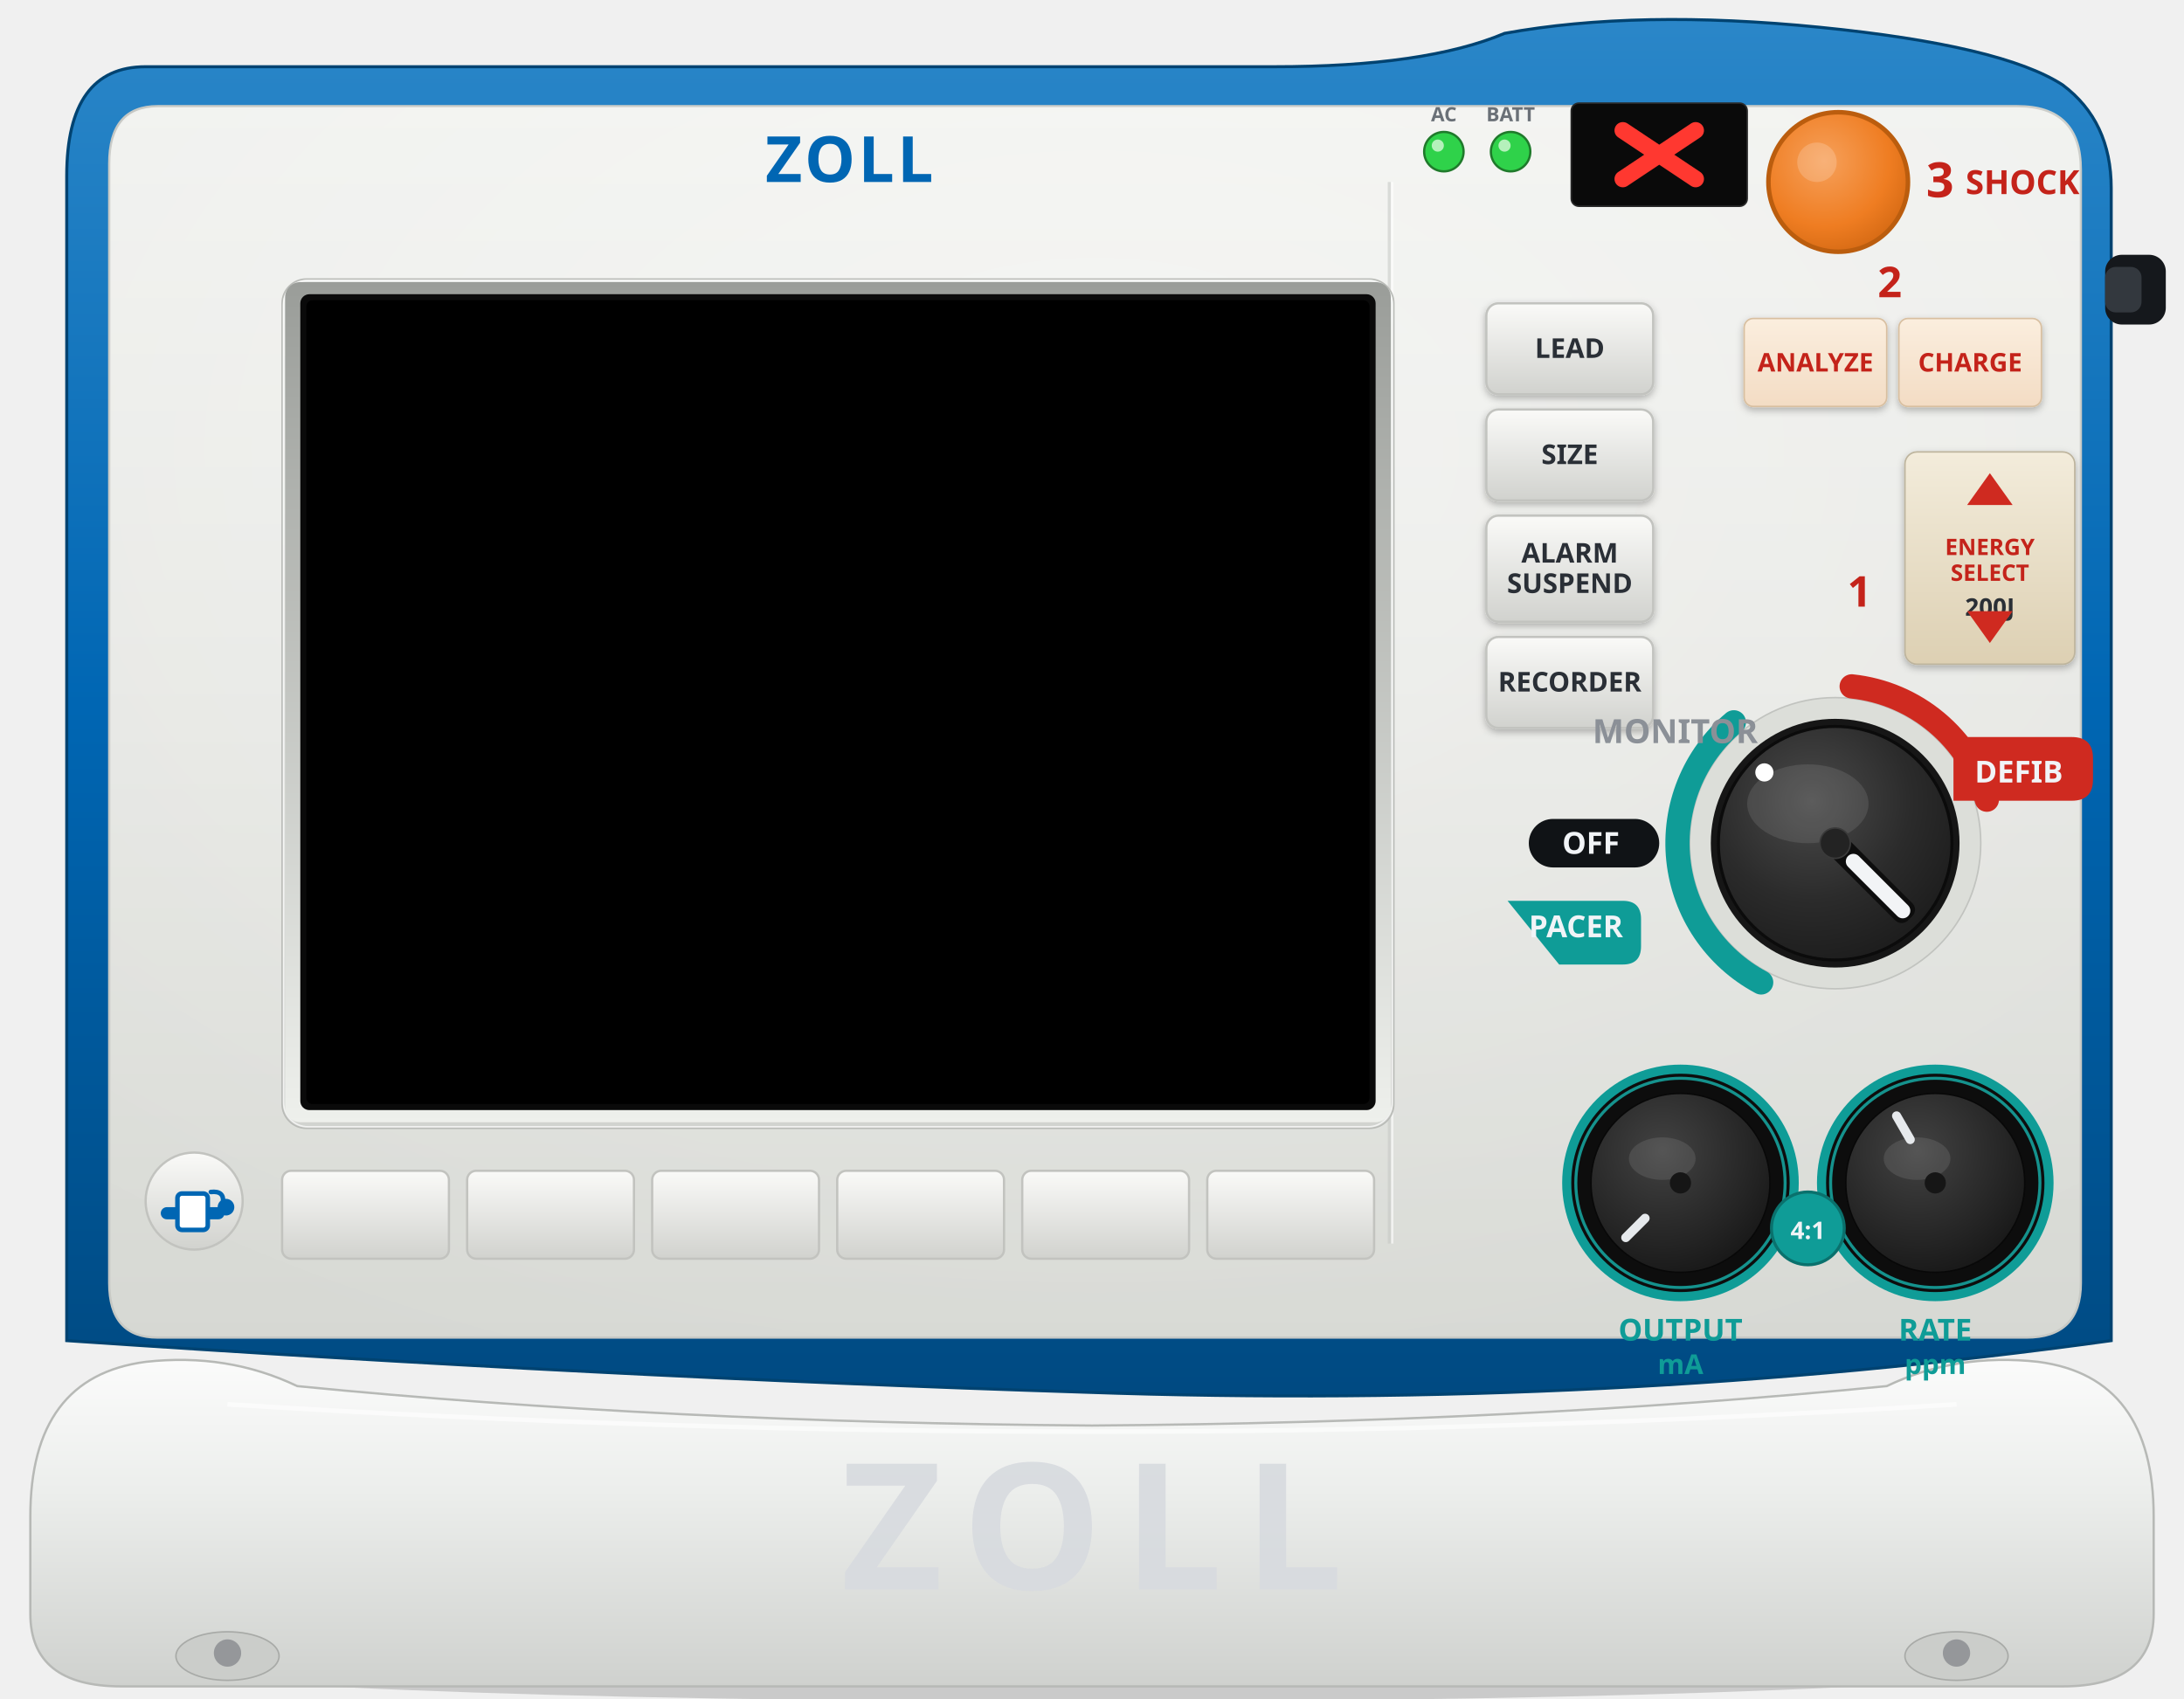
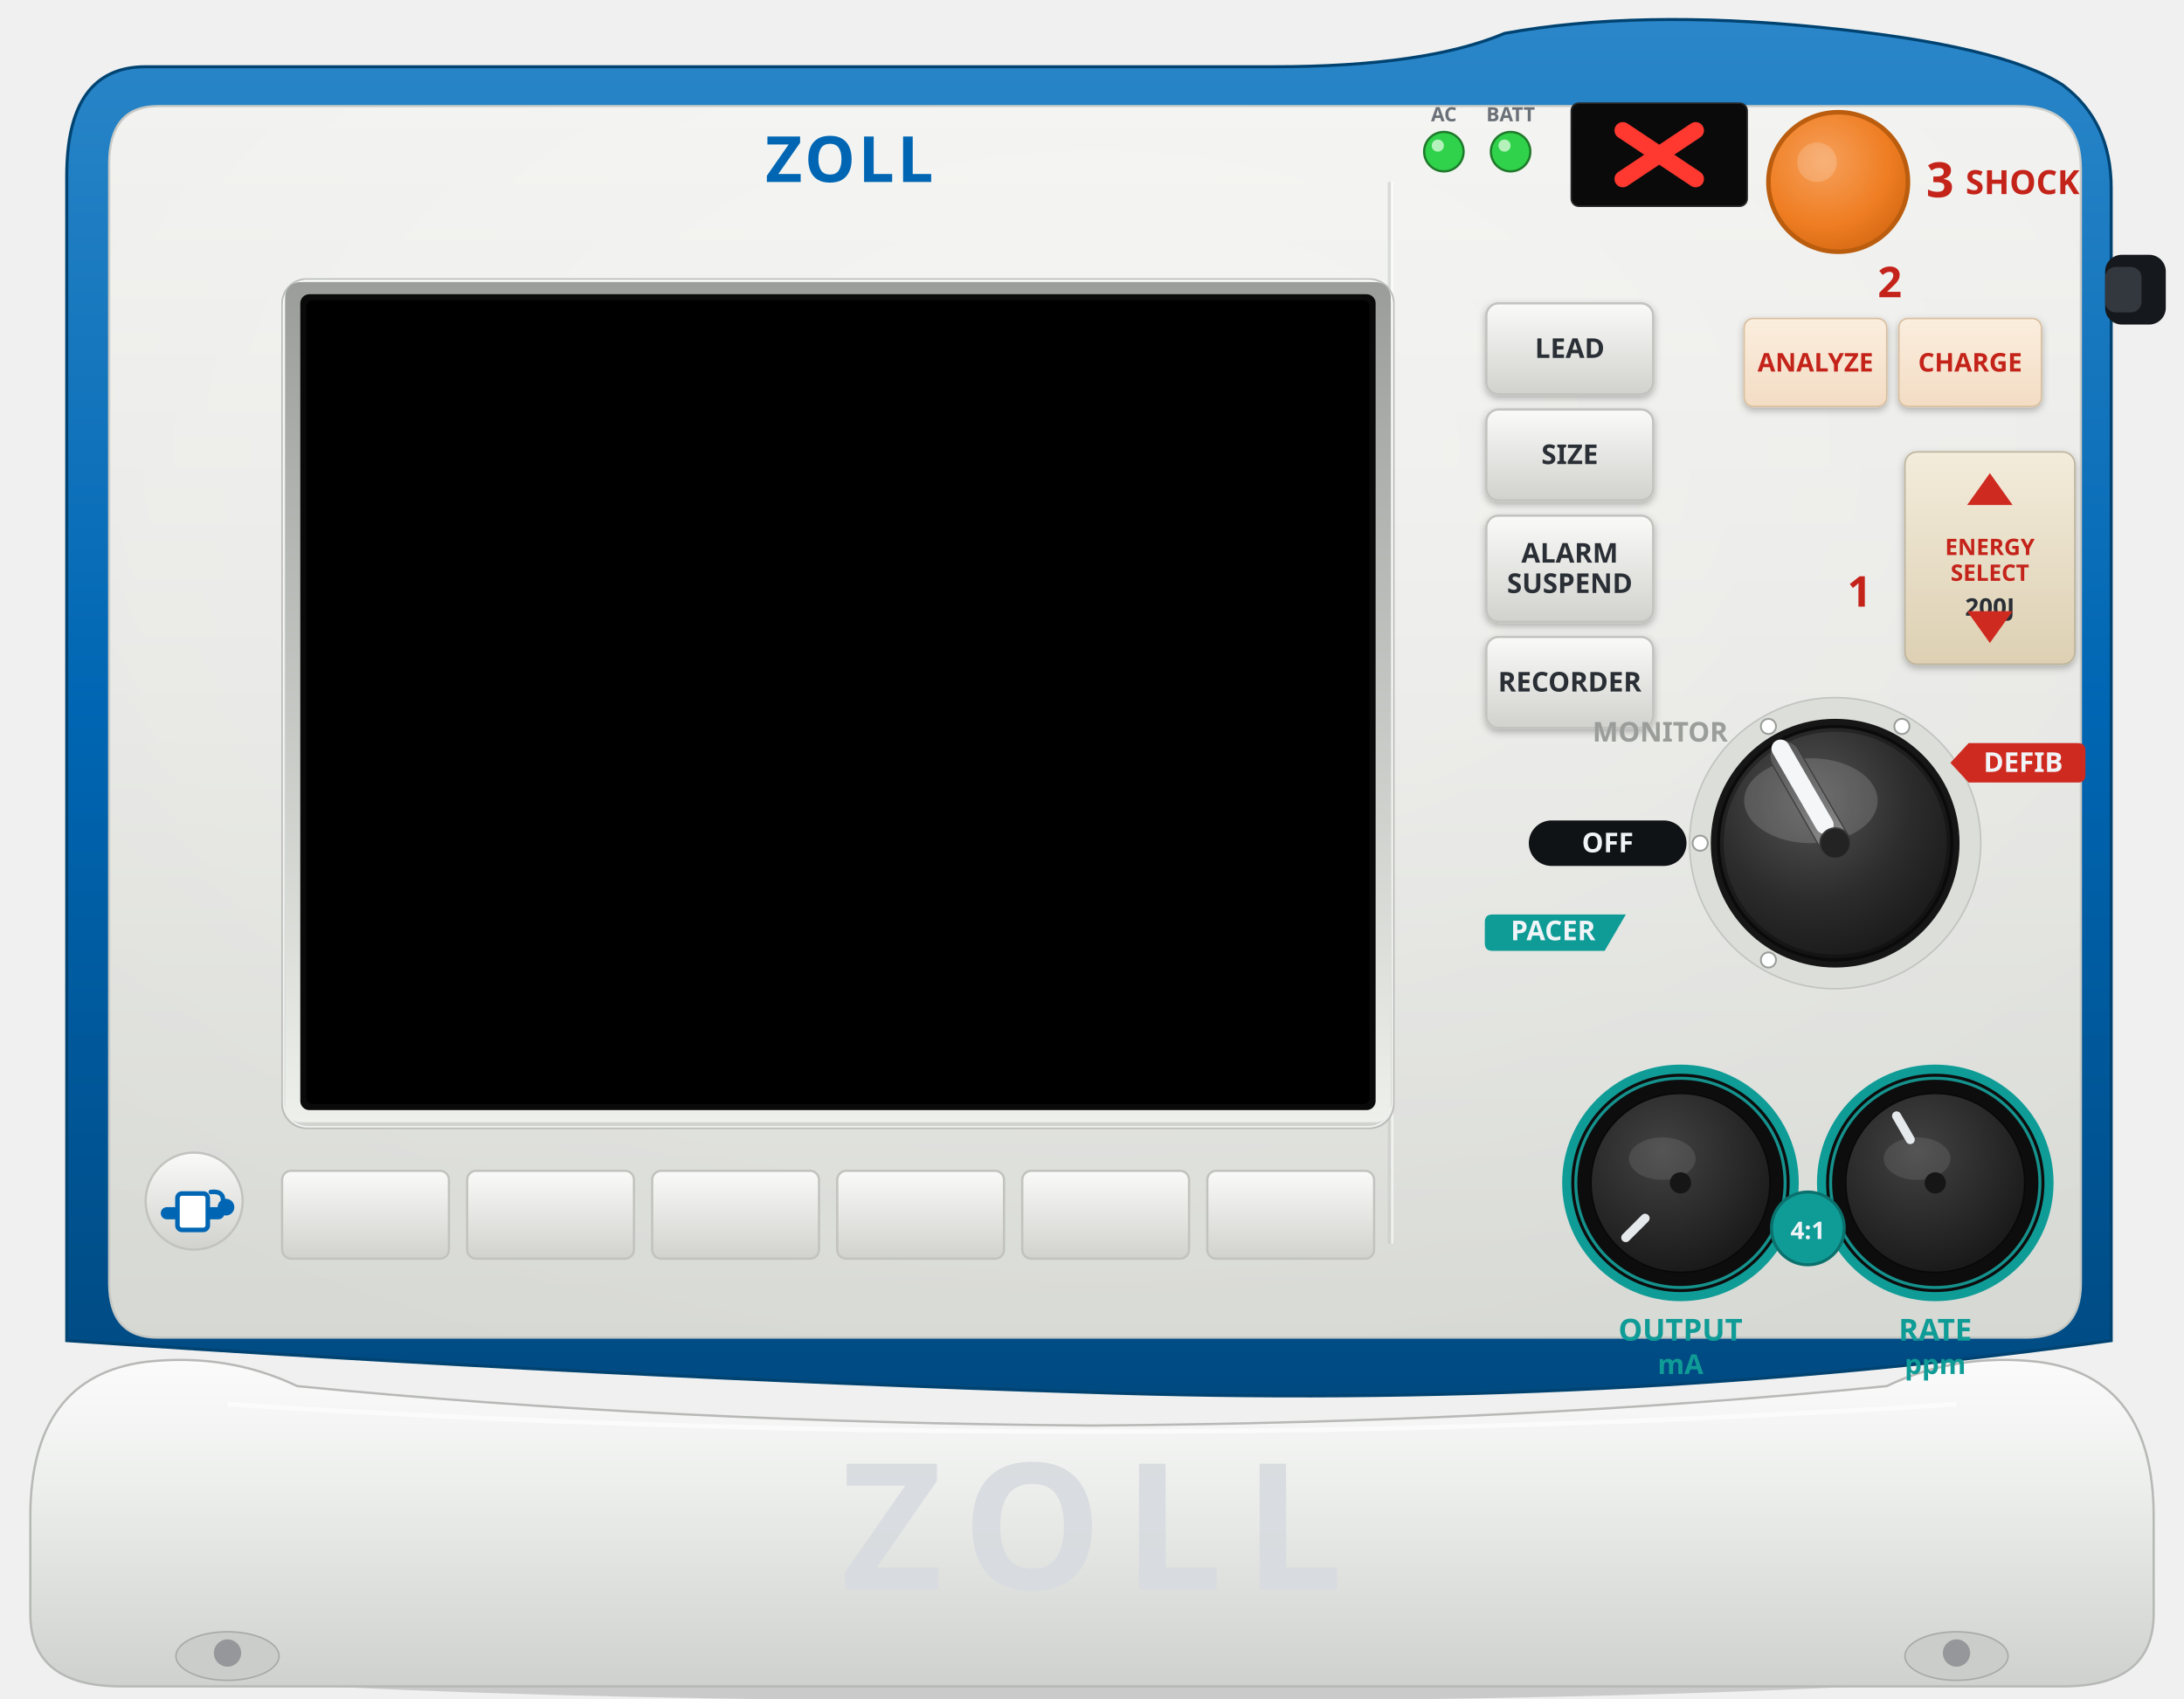
<svg xmlns="http://www.w3.org/2000/svg" viewBox="0 0 1440 1120" role="img" aria-label="ZOLL R Series defibrillator front panel">
  <style>
    .rs-red{fill:#c4231a}.rs-dark{fill:#2a2f36}.rs-white{fill:#f1f4f7}
-     .rs-mono-label{fill:#8b9097}.rs-mini-label{fill:#6a7077}.rs-teal-label{fill:#0f9c97}
+     .rs-mono-label{fill:#9a9d99}.rs-mini-label{fill:#6a7077}.rs-teal-label{fill:#0f9c97}
    .rs-emboss{fill:#d7dadf;font-weight:800;letter-spacing:.12em;opacity:.9}
-     .rs-arc{fill:none;stroke-width:16;stroke-linecap:round}.rs-arc--red{stroke:#cf2a20}.rs-arc--teal{stroke:#0f9c97}
+     .rs-arc{fill:none;stroke-width:16;stroke-linecap:round}.rs-arc--red{stroke:#d4271b}.rs-arc--teal{stroke:#0ba199}
    text{font-family:'Segoe UI','Helvetica Neue',system-ui,sans-serif}</style>
  <defs>
    <linearGradient id="g-blue" x1="0" y1="0" x2="0" y2="1">
      <stop offset="0" stop-color="#2a86c8" />
      <stop offset="0.5" stop-color="#0066b3" />
      <stop offset="1" stop-color="#004a82" />
    </linearGradient>
    <linearGradient id="g-case" x1="0" y1="0" x2="0" y2="1">
      <stop offset="0" stop-color="#f0f1ee" />
      <stop offset="0.5" stop-color="#e5e6e2" />
      <stop offset="1" stop-color="#d6d8d3" />
    </linearGradient>
    <radialGradient id="g-case-hi" cx="0.5" cy="0.28" r="0.8">
      <stop offset="0" stop-color="#ffffff" stop-opacity="0.4" />
      <stop offset="1" stop-color="#ffffff" stop-opacity="0" />
    </radialGradient>
    <linearGradient id="g-cradle" x1="0" y1="0" x2="0" y2="1">
      <stop offset="0" stop-color="#fbfbfb" />
      <stop offset="0.4" stop-color="#eceeec" />
      <stop offset="1" stop-color="#cfd1ce" />
    </linearGradient>
    <linearGradient id="g-bezel" x1="0" y1="0" x2="0" y2="1">
      <stop offset="0" stop-color="#eceeeb" />
      <stop offset="1" stop-color="#d1d3cf" />
    </linearGradient>
    <linearGradient id="g-bezel-chamfer" x1="0" y1="0" x2="0" y2="1">
      <stop offset="0" stop-color="#9a9d99" />
      <stop offset="1" stop-color="#eef0ec" />
    </linearGradient>
    <linearGradient id="g-key" x1="0" y1="0" x2="0" y2="1">
      <stop offset="0" stop-color="#fafaf8" />
      <stop offset="1" stop-color="#d1d2ce" />
    </linearGradient>
    <linearGradient id="g-beige" x1="0" y1="0" x2="0" y2="1">
      <stop offset="0" stop-color="#f3ecdb" />
      <stop offset="1" stop-color="#ddd0b3" />
    </linearGradient>
    <linearGradient id="g-peach" x1="0" y1="0" x2="0" y2="1">
      <stop offset="0" stop-color="#fbeede" />
      <stop offset="1" stop-color="#f3dcc4" />
    </linearGradient>
    <radialGradient id="g-shock" cx="0.4" cy="0.35" r="0.75">
      <stop offset="0" stop-color="#f6a05a" />
      <stop offset="0.62" stop-color="#ef7d22" />
      <stop offset="1" stop-color="#cf6510" />
    </radialGradient>
    <radialGradient id="g-knob" cx="0.4" cy="0.32" r="0.85">
-       <stop offset="0" stop-color="#4a4a4a" />
-       <stop offset="0.5" stop-color="#2b2b2b" />
-       <stop offset="1" stop-color="#161616" />
-     </radialGradient>
+       <stop offset="0" stop-color="#545454" />
+       <stop offset="0.5" stop-color="#2c2c2c" />
+       <stop offset="1" stop-color="#101010" />
+     </radialGradient>
+     <linearGradient id="g-knobgrip" x1="0" y1="0" x2="0" y2="1">
+       <stop offset="0" stop-color="#8f8f8f" />
+       <stop offset="1" stop-color="#565656" />
+     </linearGradient>
    <radialGradient id="g-pacerknob" cx="0.4" cy="0.32" r="0.9">
      <stop offset="0" stop-color="#424242" />
      <stop offset="0.6" stop-color="#232323" />
      <stop offset="1" stop-color="#0d0d0d" />
    </radialGradient>
    <filter id="f-soft" x="-30%" y="-30%" width="160%" height="160%">
      <feDropShadow dx="0" dy="2" stdDeviation="2.5" flood-opacity="0.28" />
    </filter>
  </defs>
  <g id="21_Shadows">
    <ellipse cx="720" cy="1096" rx="640" ry="26" fill="#000000" opacity="0.16" />
  </g>
  <g id="19_Handle">
    <path d="M20,1000 Q20,908 96,898 Q150,892 196,914 Q440,938 720,940 Q1000,938 1244,914 Q1290,892 1344,898 Q1420,908 1420,1000 V1064 Q1420,1112 1360,1112 H80 Q20,1112 20,1064 Z" fill="url(#g-cradle)" stroke="#b7b9b6" stroke-width="1.5" />
    <path d="M150,926 Q720,962 1290,926" fill="none" stroke="#ffffff" stroke-width="3" stroke-opacity="0.6" />
    <text x="720" y="1048" text-anchor="middle" class="rs-emboss" font-size="116">ZOLL</text>
    <ellipse cx="150" cy="1092" rx="34" ry="16" fill="#cbcdca" stroke="#a8aaa7" />
    <circle cx="150" cy="1090" r="9" fill="#95979a" />
    <ellipse cx="1290" cy="1092" rx="34" ry="16" fill="#cbcdca" stroke="#a8aaa7" />
    <circle cx="1290" cy="1090" r="9" fill="#95979a" />
  </g>
  <g id="01_Bumper">
    <path d="M96,44 H840 Q940,44 992,22 Q1080,6 1200,18 Q1320,30 1360,56 Q1392,80 1392,124 V884 Q1060,930 715,918 Q400,908 44,884 V116 Q44,44 96,44 Z" fill="url(#g-blue)" stroke="#004371" stroke-width="2" />
    <rect x="1388" y="168" width="40" height="46" rx="11" fill="#15181c" />
    <rect x="1388" y="176" width="24" height="30" rx="7" fill="#33383e" />
  </g>
  <g id="02_Faceplate">
    <path d="M104,70 H1330 Q1372,70 1372,112 V846 Q1372,882 1336,882 H104 Q72,882 72,846 V108 Q72,70 104,70 Z" fill="url(#g-case)" stroke="#c6c8c4" stroke-width="1.5" />
    <line x1="916" y1="120" x2="916" y2="820" stroke="#cbcdc9" stroke-width="2" />
  </g>
  <g id="22_Highlights">
    <rect x="72" y="70" width="1300" height="812" rx="34" fill="url(#g-case-hi)" pointer-events="none" />
    <line x1="918" y1="120" x2="918" y2="820" stroke="#ffffff" stroke-width="1.5" stroke-opacity="0.6" />
  </g>
  <g id="03_ScreenBezel">
    <rect x="186" y="184" width="733" height="560" rx="16" fill="url(#g-bezel)" stroke="#b9bbb7" />
    <rect x="187" y="185" width="731" height="558" rx="16" fill="none" stroke="#ffffff" stroke-opacity="0.7" />
    <rect x="188" y="186" width="729" height="554" rx="10" fill="url(#g-bezel-chamfer)" />
  </g>
  <g id="04_LCD_Window">
    <rect x="198" y="194" width="709" height="538" rx="6" fill="#0a0a0a" />
  </g>
  <g id="05_LCD_Glass">
    <rect x="202" y="198" width="701" height="530" rx="4" fill="#000000" />
  </g>
  <g id="06_LCD_Background">
    <rect x="204" y="200" width="697" height="526" rx="3" fill="#000000" />
  </g>
  <g id="07_Softkeys">
    <rect x="186" y="772" width="110" height="58" rx="6" fill="url(#g-key)" stroke="#c2c3bf" stroke-width="1.5" />
    <rect x="308" y="772" width="110" height="58" rx="6" fill="url(#g-key)" stroke="#c2c3bf" stroke-width="1.5" />
    <rect x="430" y="772" width="110" height="58" rx="6" fill="url(#g-key)" stroke="#c2c3bf" stroke-width="1.5" />
    <rect x="552" y="772" width="110" height="58" rx="6" fill="url(#g-key)" stroke="#c2c3bf" stroke-width="1.5" />
    <rect x="674" y="772" width="110" height="58" rx="6" fill="url(#g-key)" stroke="#c2c3bf" stroke-width="1.5" />
    <rect x="796" y="772" width="110" height="58" rx="6" fill="url(#g-key)" stroke="#c2c3bf" stroke-width="1.5" />
  </g>
  <g id="08_FunctionButtons">
    <g>
      <rect x="980" y="200" width="110" height="60" rx="8" fill="url(#g-key)" stroke="#c2c3bf" stroke-width="1.5" filter="url(#f-soft)" />
      <text x="1035" y="236" text-anchor="middle" class="rs-dark" font-size="18" font-weight="700">LEAD</text>
    </g>
    <g>
      <rect x="980" y="270" width="110" height="60" rx="8" fill="url(#g-key)" stroke="#c2c3bf" stroke-width="1.5" filter="url(#f-soft)" />
      <text x="1035" y="306" text-anchor="middle" class="rs-dark" font-size="18" font-weight="700">SIZE</text>
    </g>
    <g>
      <rect x="980" y="340" width="110" height="70" rx="8" fill="url(#g-key)" stroke="#c2c3bf" stroke-width="1.5" filter="url(#f-soft)" />
      <text x="1035" y="371" text-anchor="middle" class="rs-dark" font-size="18" font-weight="700">ALARM</text>
      <text x="1035" y="391" text-anchor="middle" class="rs-dark" font-size="18" font-weight="700">SUSPEND</text>
    </g>
    <g>
      <rect x="980" y="420" width="110" height="60" rx="8" fill="url(#g-key)" stroke="#c2c3bf" stroke-width="1.5" filter="url(#f-soft)" />
      <text x="1035" y="456" text-anchor="middle" class="rs-dark" font-size="18" font-weight="700">RECORDER</text>
    </g>
  </g>
  <g id="09_TherapyButtons">
    <g>
      <circle cx="1212" cy="120" r="46" fill="url(#g-shock)" stroke="#bb5d0e" stroke-width="3" />
      <circle cx="1198" cy="107" r="13" fill="#ffffff" opacity="0.18" />
    </g>
    <text x="1270" y="130" class="rs-red" font-size="32" font-weight="800">3</text>
    <text x="1296" y="128" class="rs-red" font-size="22" font-weight="700">SHOCK</text>
    <text x="1238" y="196" class="rs-red" font-size="28" font-weight="800">2</text>
    <g>
      <rect x="1150" y="210" width="94" height="58" rx="6" fill="url(#g-peach)" stroke="#d8bfa0" filter="url(#f-soft)" />
      <text x="1197" y="245" text-anchor="middle" class="rs-red" font-size="17" font-weight="700">ANALYZE</text>
    </g>
    <g>
      <rect x="1252" y="210" width="94" height="58" rx="6" fill="url(#g-peach)" stroke="#d8bfa0" stroke-width="1" filter="url(#f-soft)" />
      <text x="1299" y="245" text-anchor="middle" class="rs-red" font-size="17" font-weight="700">CHARGE</text>
    </g>
  </g>
  <g id="10_EnergySelect">
    <text x="1218" y="400" class="rs-red" font-size="28" font-weight="800">1</text>
    <rect x="1256" y="298" width="112" height="140" rx="8" fill="url(#g-beige)" stroke="#bdb49d" filter="url(#f-soft)" />
    <g>
      <rect x="1268" y="302" width="88" height="26" fill="transparent" />
      <path d="M1312,312 l15,21 h-30 Z" fill="#cf2a20" />
    </g>
    <text x="1312" y="366" text-anchor="middle" class="rs-red" font-size="15" font-weight="800">ENERGY</text>
    <text x="1312" y="383" text-anchor="middle" class="rs-red" font-size="15" font-weight="800">SELECT</text>
    <text x="1312" y="406" text-anchor="middle" class="rs-dark" font-size="16" font-weight="800">200J</text>
    <g>
      <rect x="1268" y="410" width="88" height="26" fill="transparent" />
      <path d="M1312,424 l15,-21 h-30 Z" fill="#cf2a20" />
    </g>
  </g>
  <g id="11_ModeSelector_Back">
    <circle cx="1210" cy="556" r="96" fill="#dcded9" stroke="#c1c3bf" />
  </g>
  <g id="12_ModeSelector_Arcs">
-     <path d="M1220.9,452.6 A104,104 0 0 1 1310.0,527.3" class="rs-arc rs-arc--red" />
-     <path d="M1161.2,647.8 A104,104 0 0 1 1143.2,476.3" class="rs-arc rs-arc--teal" />
-     <text x="1050" y="490" class="rs-mono-label" font-size="22" font-weight="700">MONITOR</text>
-     <rect x="1008" y="540" width="86" height="32" rx="16" fill="#101316" />
-     <text x="1030" y="563" class="rs-white" font-size="20" font-weight="800">OFF</text>
-     <path d="M994,594 h76 q12,0 12,12 v18 q0,12 -12,12 h-42 Z" fill="#0f9c97" />
-     <text x="1008" y="618" class="rs-white" font-size="20" font-weight="800">PACER</text>
-     <path d="M1288,486 h78 q14,0 14,14 v14 q0,14 -14,14 h-78 Z" fill="#cf2a20" />
-     <text x="1302" y="516" class="rs-white" font-size="20" font-weight="800">DEFIB</text>
+     <text x="1050" y="489" class="rs-mono-label" font-size="18" font-weight="600">MONITOR</text>
+     <rect x="1008" y="541" width="104" height="30" rx="15" fill="#101316" />
+     <text x="1060" y="562" text-anchor="middle" class="rs-white" font-size="18" font-weight="800">OFF</text>
+     <path d="M984,603 H1072 L1058,627 H984 Q979,627 979,622 V608 Q979,603 984,603 Z" fill="#0f9c97" />
+     <text x="1024" y="620" text-anchor="middle" class="rs-white" font-size="18" font-weight="700">PACER</text>
+     <path d="M1298,490 H1370 Q1375,490 1375,495 V511 Q1375,516 1370,516 H1298 L1286,503 Z" fill="#cf2a20" />
+     <text x="1334" y="509" text-anchor="middle" class="rs-white" font-size="18" font-weight="800">DEFIB</text>
  </g>
  <g id="13_ModeSelector_Knob">
    <circle cx="1210" cy="556" r="82" fill="#161616" />
    <circle cx="1210" cy="556" r="77" fill="url(#g-knob)" stroke="#0b0b0b" stroke-width="2" />
-     <ellipse cx="1192" cy="530" rx="40" ry="26" fill="#ffffff" opacity="0.1" />
-     <g transform="rotate(-45 1210 556)">
-       <rect x="1202" y="552" width="16" height="74" rx="6" fill="#0d0d0d" />
-       <rect x="1205" y="568" width="10" height="56" rx="5" fill="#f2f4f6" />
+     <circle cx="1210" cy="556" r="75" fill="none" stroke="#000000" stroke-opacity="0.30" stroke-width="3" />
+     <ellipse cx="1194" cy="528" rx="44" ry="28" fill="#ffffff" opacity="0.16" />
+     <g transform="rotate(150 1210 556)">
+       <rect x="1200" y="548" width="20" height="84" rx="10" fill="url(#g-knobgrip)" stroke="#3a3a3a" stroke-width="0.75" />
+       <rect x="1204" y="564" width="12" height="70" rx="6" fill="#f4f6f8" />
    </g>
    <circle cx="1210" cy="556" r="10" fill="#232323" stroke="#3a3a3a" />
  </g>
-   <g id="14_ModeSelector_Dots" transform="rotate(-45 1210 556)" pointer-events="none">
-     <circle cx="1210" cy="490" r="6" fill="#ffffff" />
+   <g id="14_ModeSelector_Dots" pointer-events="none">
+     <circle cx="1121" cy="556" r="5" fill="#ffffff" stroke="#9a9d99" stroke-width="1.2" />
+     <circle cx="1166" cy="633" r="5" fill="#ffffff" stroke="#9a9d99" stroke-width="1.2" />
+     <circle cx="1254" cy="479" r="5" fill="#ffffff" stroke="#9a9d99" stroke-width="1.2" />
+     <circle cx="1166" cy="479" r="5" fill="#ffffff" stroke="#9a9d99" stroke-width="1.2" />
  </g>
  <g id="15_PacerKnobs">
    <g>
      <circle cx="1108" cy="780" r="78" fill="#0f9c97" />
      <circle cx="1108" cy="780" r="72" fill="#0d0d0d" />
      <circle cx="1108" cy="780" r="69" fill="none" stroke="#16b3ad" stroke-width="2" opacity="0.8" />
      <circle cx="1108" cy="780" r="59" fill="url(#g-pacerknob)" stroke="#080808" />
      <ellipse cx="1096" cy="764" rx="22" ry="14" fill="#ffffff" opacity="0.1" />
      <g transform="rotate(-135 1108 780)">
        <rect x="1105" y="726" width="6" height="24" rx="3" fill="#e6e9ec" />
      </g>
      <circle cx="1108" cy="780" r="7" fill="#161616" />
    </g>
    <g>
      <circle cx="1276" cy="780" r="78" fill="#0f9c97" />
      <circle cx="1276" cy="780" r="72" fill="#0d0d0d" />
      <circle cx="1276" cy="780" r="69" fill="none" stroke="#16b3ad" stroke-width="2" opacity="0.8" />
      <circle cx="1276" cy="780" r="59" fill="url(#g-pacerknob)" stroke="#080808" />
      <ellipse cx="1264" cy="764" rx="22" ry="14" fill="#ffffff" opacity="0.1" />
      <g transform="rotate(-30 1276 780)">
        <rect x="1273" y="726" width="6" height="24" rx="3" fill="#e6e9ec" />
      </g>
      <circle cx="1276" cy="780" r="7" fill="#161616" />
    </g>
    <circle cx="1192" cy="810" r="24" fill="#0f9c97" stroke="#0a716d" stroke-width="2" />
    <text x="1192" y="817" text-anchor="middle" class="rs-white" font-size="16" font-weight="800">4:1</text>
    <text x="1108" y="884" text-anchor="middle" class="rs-teal-label" font-size="20" font-weight="700">OUTPUT</text>
    <text x="1108" y="906" text-anchor="middle" class="rs-teal-label" font-size="18" font-weight="700">mA</text>
    <text x="1276" y="884" text-anchor="middle" class="rs-teal-label" font-size="20" font-weight="700">RATE</text>
    <text x="1276" y="906" text-anchor="middle" class="rs-teal-label" font-size="18" font-weight="700">ppm</text>
  </g>
  <g id="16_LEDIndicators">
    <text x="952" y="80" text-anchor="middle" class="rs-mini-label" font-size="13" font-weight="700">AC</text>
    <text x="996" y="80" text-anchor="middle" class="rs-mini-label" font-size="13" font-weight="700">BATT</text>
    <circle id="led-ac" cx="952" cy="100" r="13" fill="#2fd24a" stroke="#1f7a2b" stroke-width="1.5" />
    <circle cx="948" cy="96" r="4" fill="#cdf7cf" opacity="0.85" />
    <circle id="led-batt" cx="996" cy="100" r="13" fill="#2fd24a" stroke="#1f7a2b" stroke-width="1.5" />
    <circle cx="992" cy="96" r="4" fill="#cdf7cf" opacity="0.85" />
  </g>
  <g id="17_SelfTestWindow">
    <rect x="1036" y="68" width="116" height="68" rx="5" fill="#0a0a0a" stroke="#2a2a2a" />
    <path d="M1070,86 l48,32 M1118,86 l-48,32" stroke="#ff3830" stroke-width="11" stroke-linecap="round" />
  </g>
  <g id="18_BP_Button">
    <circle cx="128" cy="792" r="32" fill="url(#g-key)" stroke="#c2c3bf" stroke-width="1.5" />
    <g fill="none" stroke="#0066b3" stroke-width="3" stroke-linecap="round" stroke-linejoin="round">
      <path d="M110,800 h34" stroke-width="8" />
      <rect x="117" y="787" width="20" height="24" rx="3" fill="#ffffff" />
      <path d="M139,786 q9,-1 8,7" />
      <circle cx="149" cy="796" r="4" fill="#0066b3" />
    </g>
  </g>
  <g id="20_Labels">
    <text x="560" y="120" text-anchor="middle" fill="#0066b3" font-size="42" font-weight="800" letter-spacing="2">ZOLL</text>
  </g>
</svg>
